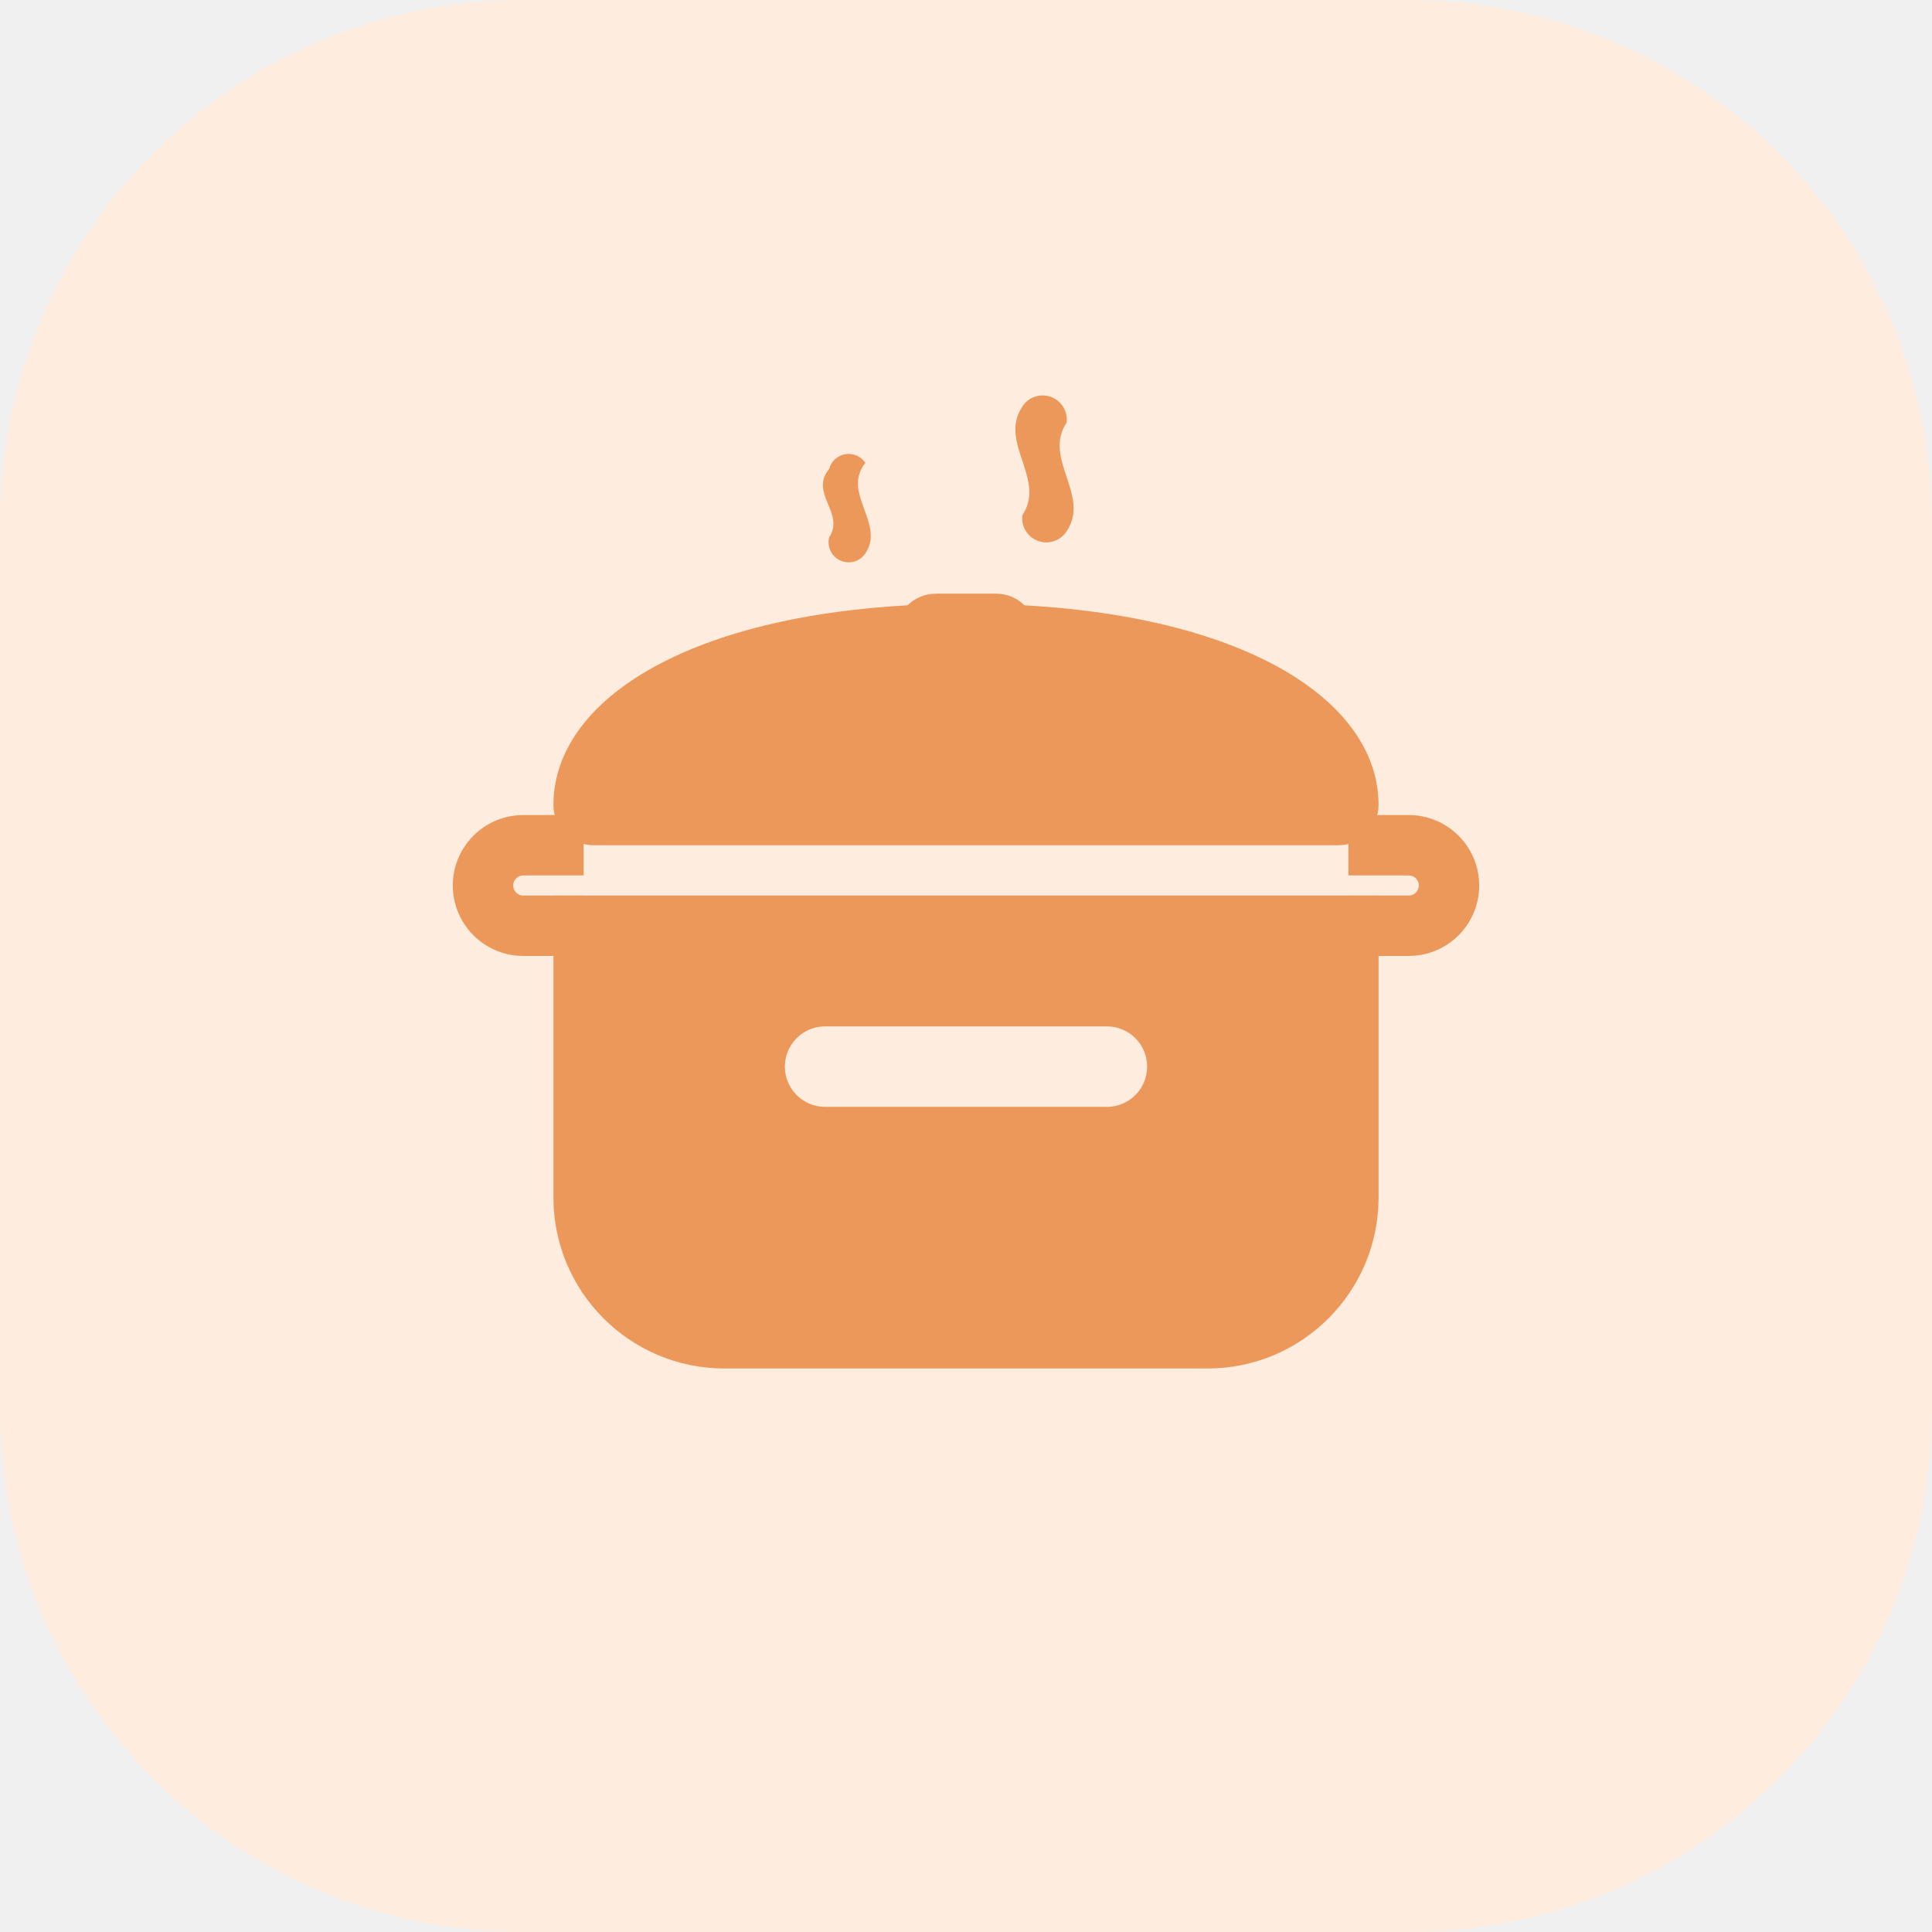
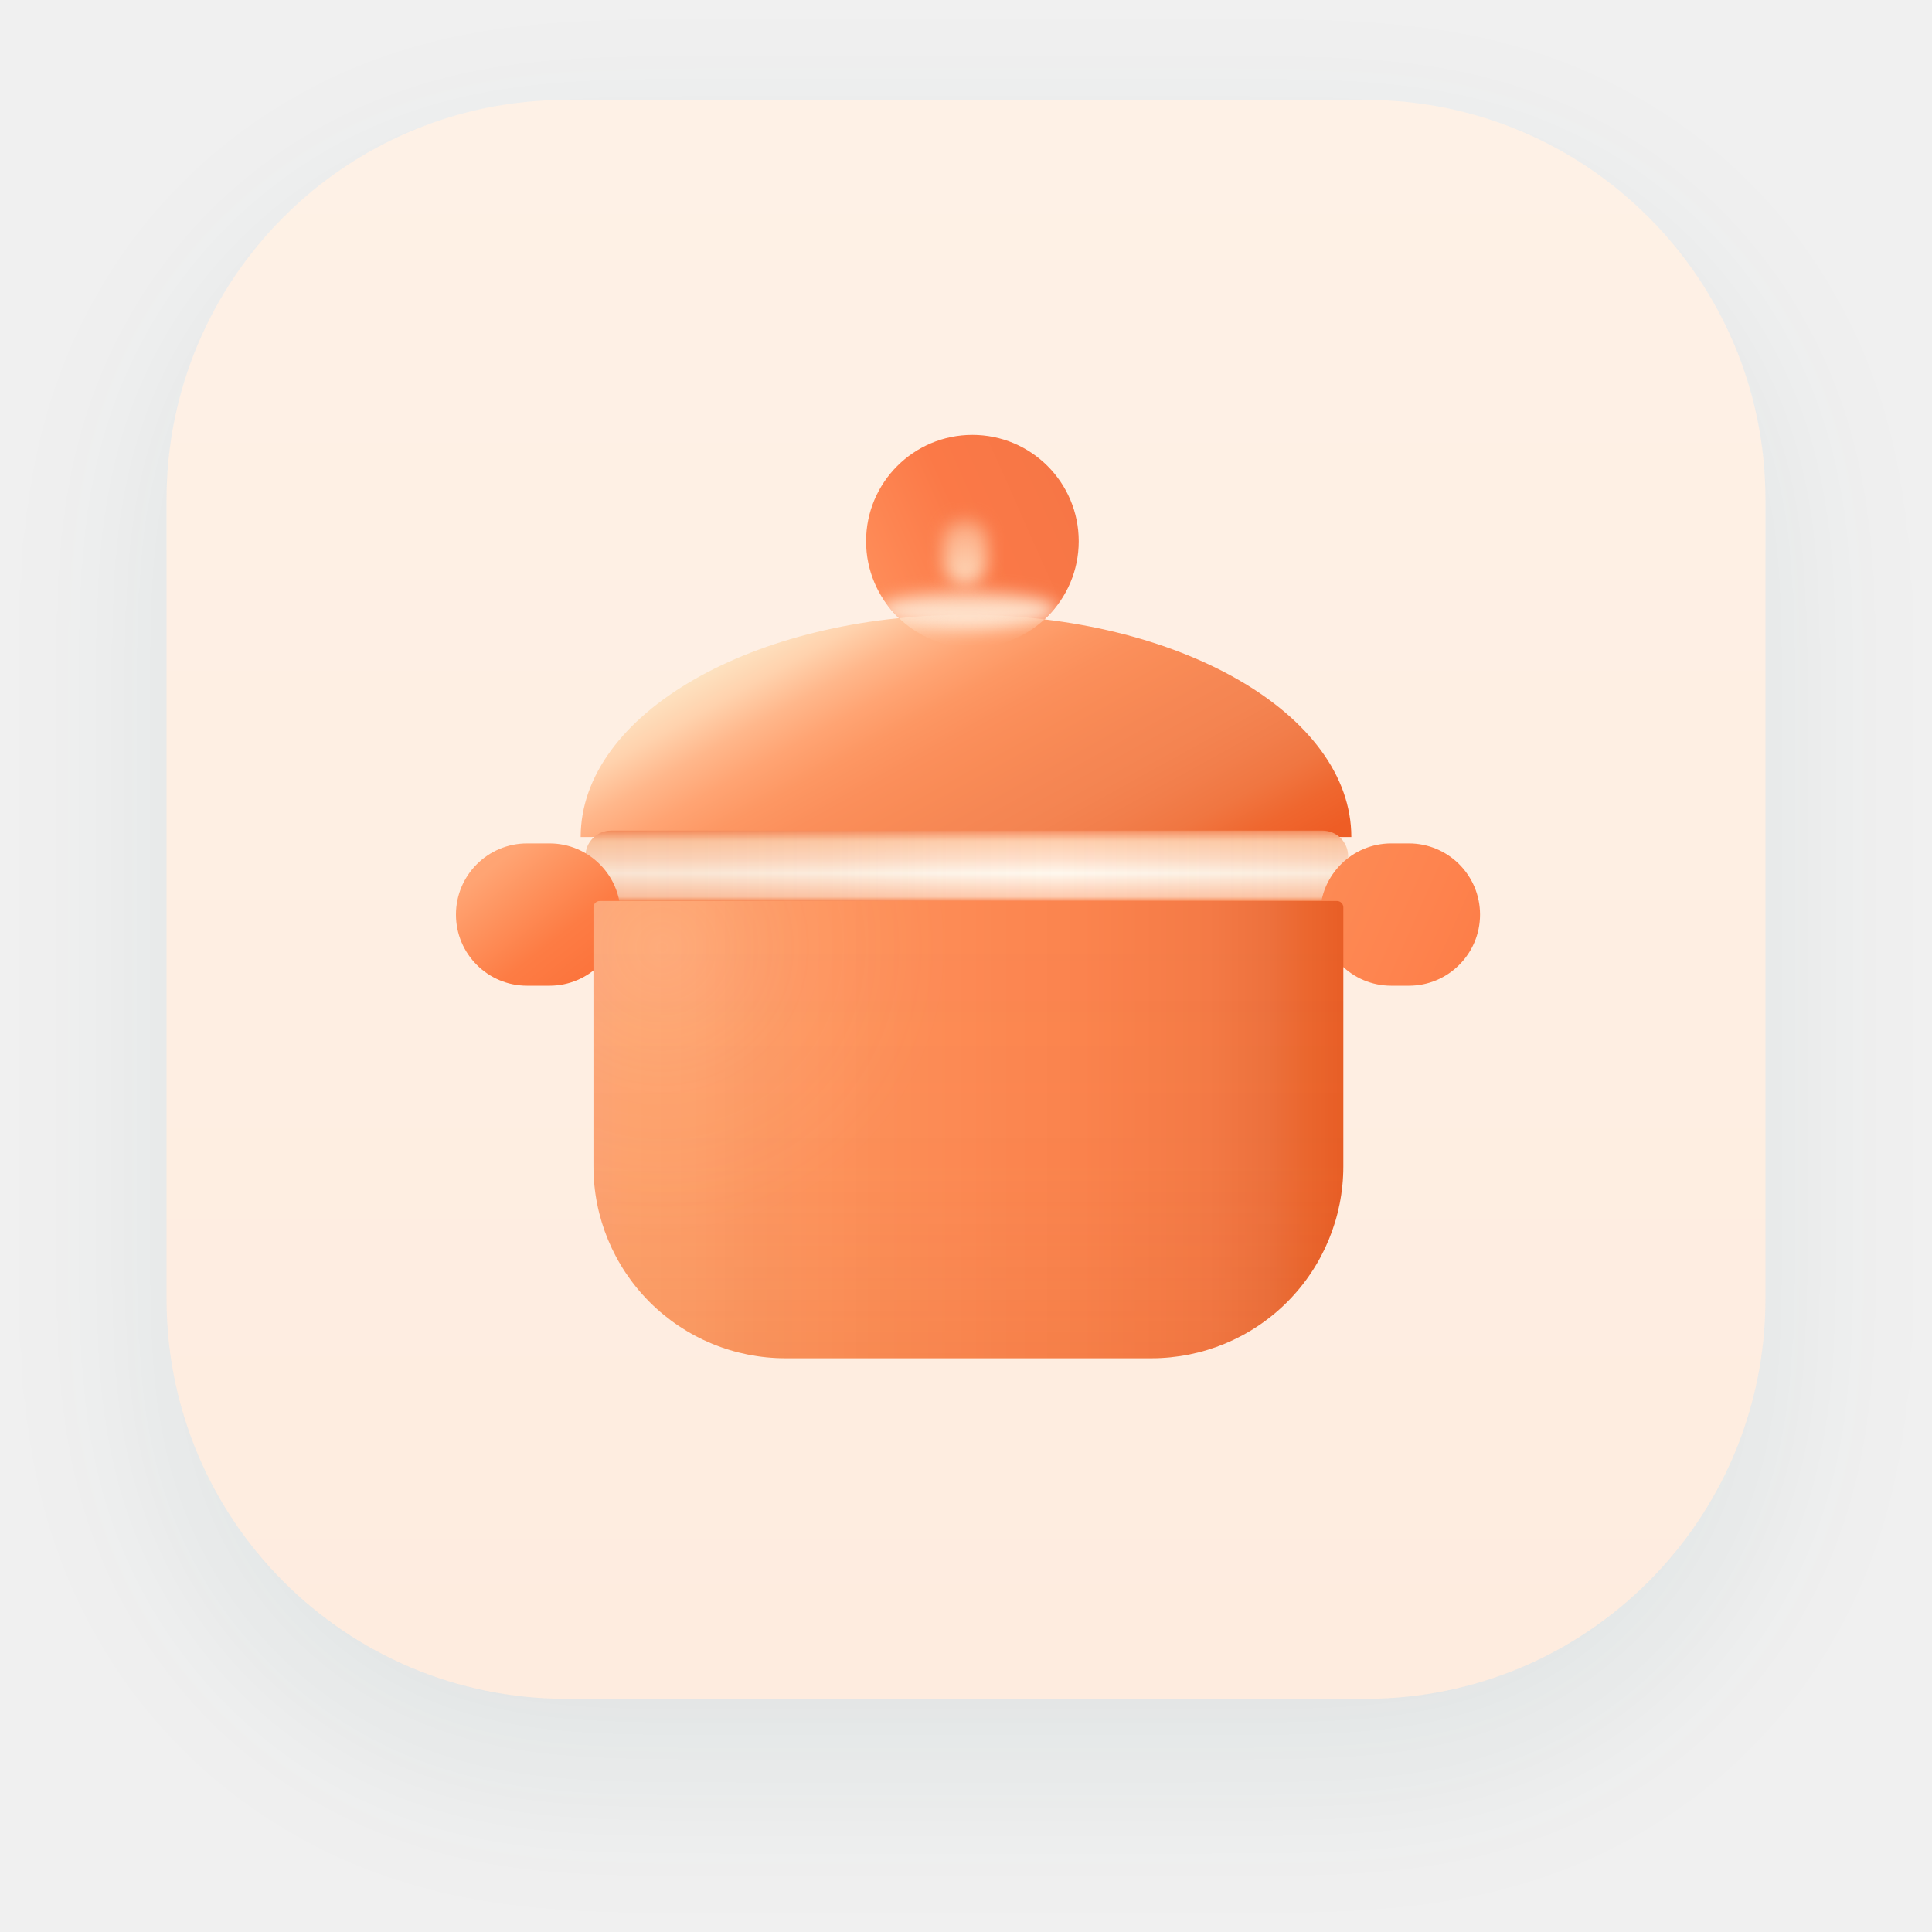
- <svg xmlns="http://www.w3.org/2000/svg" viewBox="0 0 96 96" width="96" height="96" fill="none">
-   <rect width="96" height="96" rx="26" fill="#feedde" />
-   <path d="M 43 23 c -1.2 1.5 1 3 0 4.5 a 1 1 0 0 1 -1.8 -0.8 c 0.8 -1.2 -1 -2.2 0 -3.4 a 1 1 0 0 1 1.8 -0.3 z" fill="#ec985a" />
-   <path d="M 53 21 c -1.2 1.8 1.2 3.6 0 5.4 a 1.2 1.2 0 0 1 -2.2 -0.8 c 1.2 -1.8 -1.2 -3.6 0 -5.4 a 1.2 1.2 0 0 1 2.2 0.8 z" fill="#ec985a" />
-   <rect x="44.5" y="29.5" width="7" height="4" rx="2" fill="#ec985a" />
-   <path d="M 29.5 42 h 37 a 2 2 0 0 0 2 -2 c 0 -5.5 -7.5 -10 -20.5 -10 s -20.5 4.5 -20.5 10 a 2 2 0 0 0 2 2 z" fill="#ec985a" />
-   <path d="M 29 47.5 h -3 a 3.5 3.5 0 0 1 0 -7 h 3 v 3 h -3 a 0.5 0.5 0 0 0 0 1 h 3 z" fill="#ec985a" />
-   <path d="M 67 47.5 h 3 a 3.5 3.5 0 0 0 0 -7 h -3 v 3 h 3 a 0.5 0.5 0 0 1 0 1 h -3 z" fill="#ec985a" />
-   <path fill-rule="evenodd" clip-rule="evenodd" d="M 27.5 44.5 h 41 v 15 a 8.5 8.5 0 0 1 -8.5 8.5 H 36 a 8.5 8.5 0 0 1 -8.5 -8.5 V 44.5 z M 39 53 a 2 2 0 0 1 2 -2 h 14 a 2 2 0 0 1 0 4 H 41 a 2 2 0 0 1 -2 -2 z" fill="#ec985a" />
+ <svg xmlns="http://www.w3.org/2000/svg" width="116" height="116" viewBox="0 0 116 116" fill="none">
+   <g filter="url(#filter0_d_9_537)">
+     <g clip-path="url(#clip0_9_537)">
+       <g clip-path="url(#clip1_9_537)">
+         <path d="M82 6H34C20.745 6 10 16.745 10 30V78C10 91.255 20.745 102 34 102H82C95.255 102 106 91.255 106 78V30C106 16.745 95.255 6 82 6Z" fill="url(#paint0_linear_9_537)" />
+         <path d="M58.384 38.88C61.91 38.88 64.768 36.022 64.768 32.496C64.768 28.97 61.91 26.112 58.384 26.112C54.858 26.112 52 28.97 52 32.496C52 36.022 54.858 38.88 58.384 38.88Z" fill="url(#paint1_linear_9_537)" />
+         <path d="M34.864 50.256C34.864 42.883 45.222 36.912 58 36.912C70.778 36.912 81.136 42.883 81.136 50.256H34.864Z" fill="url(#paint2_linear_9_537)" />
+         <mask id="mask0_9_537" style="mask-type:luminance" maskUnits="userSpaceOnUse" x="52" y="26" width="13" height="13">
+           <path d="M58.384 38.88C61.91 38.88 64.768 36.022 64.768 32.496C64.768 28.97 61.91 26.112 58.384 26.112C54.858 26.112 52 28.97 52 32.496C52 36.022 54.858 38.88 58.384 38.88Z" fill="white" />
+         </mask>
+         <g mask="url(#mask0_9_537)">
+           <g filter="url(#filter1_f_9_537)">
+             <path d="M58.096 37.728C61.065 37.728 63.472 37.234 63.472 36.624C63.472 36.014 61.065 35.52 58.096 35.52C55.127 35.52 52.72 36.014 52.72 36.624C52.72 37.234 55.127 37.728 58.096 37.728Z" fill="url(#paint3_linear_9_537)" />
+           </g>
+           <g filter="url(#filter2_f_9_537)">
+             <path d="M59.248 32.448C59.248 31.732 58.668 31.152 57.952 31.152C57.236 31.152 56.656 31.732 56.656 32.448V33.792C56.656 34.508 57.236 35.088 57.952 35.088C58.668 35.088 59.248 34.508 59.248 33.792V32.448Z" fill="url(#paint4_linear_9_537)" />
+           </g>
+         </g>
+         <path d="M79.408 49.872H36.688C35.84 49.872 35.152 50.56 35.152 51.408V52.608C35.152 53.456 35.84 54.144 36.688 54.144H79.408C80.256 54.144 80.944 53.456 80.944 52.608V51.408C80.944 50.56 80.256 49.872 79.408 49.872Z" fill="url(#paint5_linear_9_537)" />
+         <path d="M79.408 49.872H36.688C35.84 49.872 35.152 50.56 35.152 51.408V52.608C35.152 53.456 35.84 54.144 36.688 54.144H79.408C80.256 54.144 80.944 53.456 80.944 52.608V51.408C80.944 50.56 80.256 49.872 79.408 49.872Z" fill="url(#paint6_linear_9_537)" />
+         <path d="M32.992 50.64H31.648C29.289 50.64 27.376 52.553 27.376 54.912C27.376 57.271 29.289 59.184 31.648 59.184H32.992C35.351 59.184 37.264 57.271 37.264 54.912C37.264 52.553 35.351 50.64 32.992 50.64Z" fill="url(#paint7_linear_9_537)" />
+         <path d="M84.592 50.64H83.536C81.177 50.64 79.264 52.553 79.264 54.912C79.264 57.271 81.177 59.184 83.536 59.184H84.592C86.951 59.184 88.864 57.271 88.864 54.912C88.864 52.553 86.951 50.64 84.592 50.64Z" fill="url(#paint8_linear_9_537)" />
+         <path d="M36.016 54.096H80.272C80.374 54.096 80.472 54.136 80.543 54.209C80.615 54.281 80.656 54.378 80.656 54.48V70.032C80.656 73.087 79.442 76.017 77.282 78.178C75.121 80.338 72.191 81.552 69.136 81.552H47.152C45.639 81.552 44.141 81.254 42.743 80.675C41.346 80.096 40.076 79.248 39.006 78.178C36.846 76.017 35.632 73.087 35.632 70.032V54.48C35.632 54.378 35.672 54.281 35.744 54.209C35.816 54.136 35.914 54.096 36.016 54.096Z" fill="url(#paint9_linear_9_537)" />
+         <path d="M36.016 54.096H80.272C80.374 54.096 80.472 54.136 80.543 54.209C80.615 54.281 80.656 54.378 80.656 54.48V70.032C80.656 73.087 79.442 76.017 77.282 78.178C75.121 80.338 72.191 81.552 69.136 81.552H47.152C45.639 81.552 44.141 81.254 42.743 80.675C41.346 80.096 40.076 79.248 39.006 78.178C36.846 76.017 35.632 73.087 35.632 70.032V54.48C35.632 54.378 35.672 54.281 35.744 54.209C35.816 54.136 35.914 54.096 36.016 54.096Z" fill="url(#paint10_linear_9_537)" />
+         <path d="M36.016 54.096H80.272C80.374 54.096 80.472 54.136 80.543 54.209C80.615 54.281 80.656 54.378 80.656 54.48V70.032C80.656 73.087 79.442 76.017 77.282 78.178C75.121 80.338 72.191 81.552 69.136 81.552H47.152C45.639 81.552 44.141 81.254 42.743 80.675C41.346 80.096 40.076 79.248 39.006 78.178C36.846 76.017 35.632 73.087 35.632 70.032V54.48C35.632 54.378 35.672 54.281 35.744 54.209C35.816 54.136 35.914 54.096 36.016 54.096Z" fill="url(#paint11_radial_9_537)" />
+       </g>
+     </g>
+   </g>
+   <defs>
+     <filter id="filter0_d_9_537" x="0" y="0" width="116" height="116" filterUnits="userSpaceOnUse" color-interpolation-filters="sRGB">
+       <feFlood flood-opacity="0" result="BackgroundImageFix" />
+       <feColorMatrix in="SourceAlpha" type="matrix" values="0 0 0 0 0 0 0 0 0 0 0 0 0 0 0 0 0 0 127 0" result="hardAlpha" />
+       <feOffset dy="4" />
+       <feGaussianBlur stdDeviation="5" />
+       <feColorMatrix type="matrix" values="0 0 0 0 0.039 0 0 0 0 0.247 0 0 0 0 0.239 0 0 0 0.07 0" />
+       <feBlend mode="normal" in2="BackgroundImageFix" result="effect1_dropShadow_9_537" />
+       <feBlend mode="normal" in="SourceGraphic" in2="effect1_dropShadow_9_537" result="shape" />
+     </filter>
+     <filter id="filter1_f_9_537" x="51.72" y="34.52" width="12.752" height="4.208" filterUnits="userSpaceOnUse" color-interpolation-filters="sRGB">
+       <feFlood flood-opacity="0" result="BackgroundImageFix" />
+       <feBlend mode="normal" in="SourceGraphic" in2="BackgroundImageFix" result="shape" />
+       <feGaussianBlur stdDeviation="0.5" result="effect1_foregroundBlur_9_537" />
+     </filter>
+     <filter id="filter2_f_9_537" x="55.656" y="30.152" width="4.592" height="5.936" filterUnits="userSpaceOnUse" color-interpolation-filters="sRGB">
+       <feFlood flood-opacity="0" result="BackgroundImageFix" />
+       <feBlend mode="normal" in="SourceGraphic" in2="BackgroundImageFix" result="shape" />
+       <feGaussianBlur stdDeviation="0.5" result="effect1_foregroundBlur_9_537" />
+     </filter>
+     <linearGradient id="paint0_linear_9_537" x1="58" y1="6" x2="58" y2="102" gradientUnits="userSpaceOnUse">
+       <stop stop-color="#FEF1E6" />
+       <stop offset="1" stop-color="#FEECDF" />
+     </linearGradient>
+     <linearGradient id="paint1_linear_9_537" x1="46.749" y1="-10.358" x2="34.106" y2="-4.733" gradientUnits="userSpaceOnUse">
+       <stop stop-color="#F67646" />
+       <stop offset="0.5" stop-color="#FB7947" />
+       <stop offset="1" stop-color="#FF8E5A" />
+     </linearGradient>
+     <linearGradient id="paint2_linear_9_537" x1="32.061" y1="45.792" x2="45.011" y2="69.168" gradientUnits="userSpaceOnUse">
+       <stop stop-color="#FDE4C3" />
+       <stop offset="0.083" stop-color="#FFD2AD" />
+       <stop offset="0.167" stop-color="#FFB78B" />
+       <stop offset="0.25" stop-color="#FFA473" />
+       <stop offset="0.333" stop-color="#FD9763" />
+       <stop offset="0.417" stop-color="#FB8F5B" />
+       <stop offset="0.5" stop-color="#F98B56" />
+       <stop offset="0.583" stop-color="#F68754" />
+       <stop offset="0.667" stop-color="#F48451" />
+       <stop offset="0.75" stop-color="#F27E4B" />
+       <stop offset="0.833" stop-color="#F07641" />
+       <stop offset="0.917" stop-color="#EF672F" />
+       <stop offset="1" stop-color="#EE5D25" />
+     </linearGradient>
+     <linearGradient id="paint3_linear_9_537" x1="58" y1="35.472" x2="58" y2="37.776" gradientUnits="userSpaceOnUse">
+       <stop stop-color="#FCBF9C" />
+       <stop offset="0.45" stop-color="#FEE0C9" />
+       <stop offset="1" stop-color="#FFEBDA" />
+     </linearGradient>
+     <linearGradient id="paint4_linear_9_537" x1="57.808" y1="31.056" x2="57.808" y2="34.992" gradientUnits="userSpaceOnUse">
+       <stop stop-color="#F99A6E" />
+       <stop offset="0.32" stop-color="#FDB690" />
+       <stop offset="0.75" stop-color="#FDCCAA" />
+       <stop offset="1" stop-color="#FEDCC0" />
+     </linearGradient>
+     <linearGradient id="paint5_linear_9_537" x1="58" y1="49.872" x2="58" y2="54.144" gradientUnits="userSpaceOnUse">
+       <stop stop-color="#F79164" />
+       <stop offset="0.15" stop-color="#FECFAE" />
+       <stop offset="0.4" stop-color="#FEE0CC" />
+       <stop offset="0.6" stop-color="#FEF8EE" />
+       <stop offset="0.8" stop-color="#FEDCC7" />
+       <stop offset="0.93" stop-color="#FECBAF" />
+       <stop offset="1" stop-color="#F98550" />
+     </linearGradient>
+     <linearGradient id="paint6_linear_9_537" x1="35.152" y1="6" x2="80.944" y2="6" gradientUnits="userSpaceOnUse">
+       <stop stop-color="#DE7230" stop-opacity="0.15" />
+       <stop offset="0.15" stop-color="#DE7230" stop-opacity="0.13" />
+       <stop offset="0.32" stop-color="#DE7230" stop-opacity="0.09" />
+       <stop offset="0.47" stop-color="#DE7230" stop-opacity="0.03" />
+       <stop offset="0.62" stop-color="#DE7230" stop-opacity="0" />
+       <stop offset="0.76" stop-color="#DE7230" stop-opacity="0.04" />
+       <stop offset="0.9" stop-color="#DE7230" stop-opacity="0.08" />
+       <stop offset="1" stop-color="#DE7230" stop-opacity="0.12" />
+     </linearGradient>
+     <linearGradient id="paint7_linear_9_537" x1="37.974" y1="41.808" x2="45.078" y2="50.899" gradientUnits="userSpaceOnUse">
+       <stop stop-color="#FFA877" />
+       <stop offset="0.25" stop-color="#FFA473" />
+       <stop offset="0.5" stop-color="#FE905B" />
+       <stop offset="0.75" stop-color="#FD7C44" />
+       <stop offset="1" stop-color="#FC743C" />
+     </linearGradient>
+     <linearGradient id="paint8_linear_9_537" x1="85.696" y1="39.706" x2="95.315" y2="43.987" gradientUnits="userSpaceOnUse">
+       <stop stop-color="#FD8A54" />
+       <stop offset="0.5" stop-color="#FE844F" />
+       <stop offset="1" stop-color="#FD7D47" />
+     </linearGradient>
+     <linearGradient id="paint9_linear_9_537" x1="35.632" y1="67.44" x2="80.656" y2="67.44" gradientUnits="userSpaceOnUse">
+       <stop stop-color="#FDA272" />
+       <stop offset="0.05" stop-color="#FEA26C" />
+       <stop offset="0.13" stop-color="#FE9F69" />
+       <stop offset="0.22" stop-color="#FD9862" />
+       <stop offset="0.31" stop-color="#FE945D" />
+       <stop offset="0.39" stop-color="#FD8F58" />
+       <stop offset="0.48" stop-color="#FD8B55" />
+       <stop offset="0.56" stop-color="#FC8751" />
+       <stop offset="0.65" stop-color="#FB844E" />
+       <stop offset="0.73" stop-color="#F87F4A" />
+       <stop offset="0.82" stop-color="#F47A46" />
+       <stop offset="0.9" stop-color="#ED713D" />
+       <stop offset="0.95" stop-color="#EB672F" />
+       <stop offset="1" stop-color="#E85E26" />
+     </linearGradient>
+     <linearGradient id="paint10_linear_9_537" x1="58" y1="55.92" x2="58" y2="81.552" gradientUnits="userSpaceOnUse">
+       <stop stop-color="#C2490E" stop-opacity="0" />
+       <stop offset="0.55" stop-color="#C2490E" stop-opacity="0.02" />
+       <stop offset="1" stop-color="#C2490E" stop-opacity="0.09" />
+     </linearGradient>
+     <radialGradient id="paint11_radial_9_537" cx="0" cy="0" r="1" gradientUnits="userSpaceOnUse" gradientTransform="translate(39.76 56.88) scale(17.28)">
+       <stop stop-color="#FFF1E4" stop-opacity="0.13" />
+       <stop offset="0.5" stop-color="#FFE7D3" stop-opacity="0.05" />
+       <stop offset="1" stop-color="#FFE7D3" stop-opacity="0" />
+     </radialGradient>
+     <clipPath id="clip0_9_537">
+       <rect width="96" height="96" fill="white" transform="translate(10 6)" />
+     </clipPath>
+     <clipPath id="clip1_9_537">
+       <rect width="96" height="96" fill="white" transform="translate(10 6)" />
+     </clipPath>
+   </defs>
</svg>
